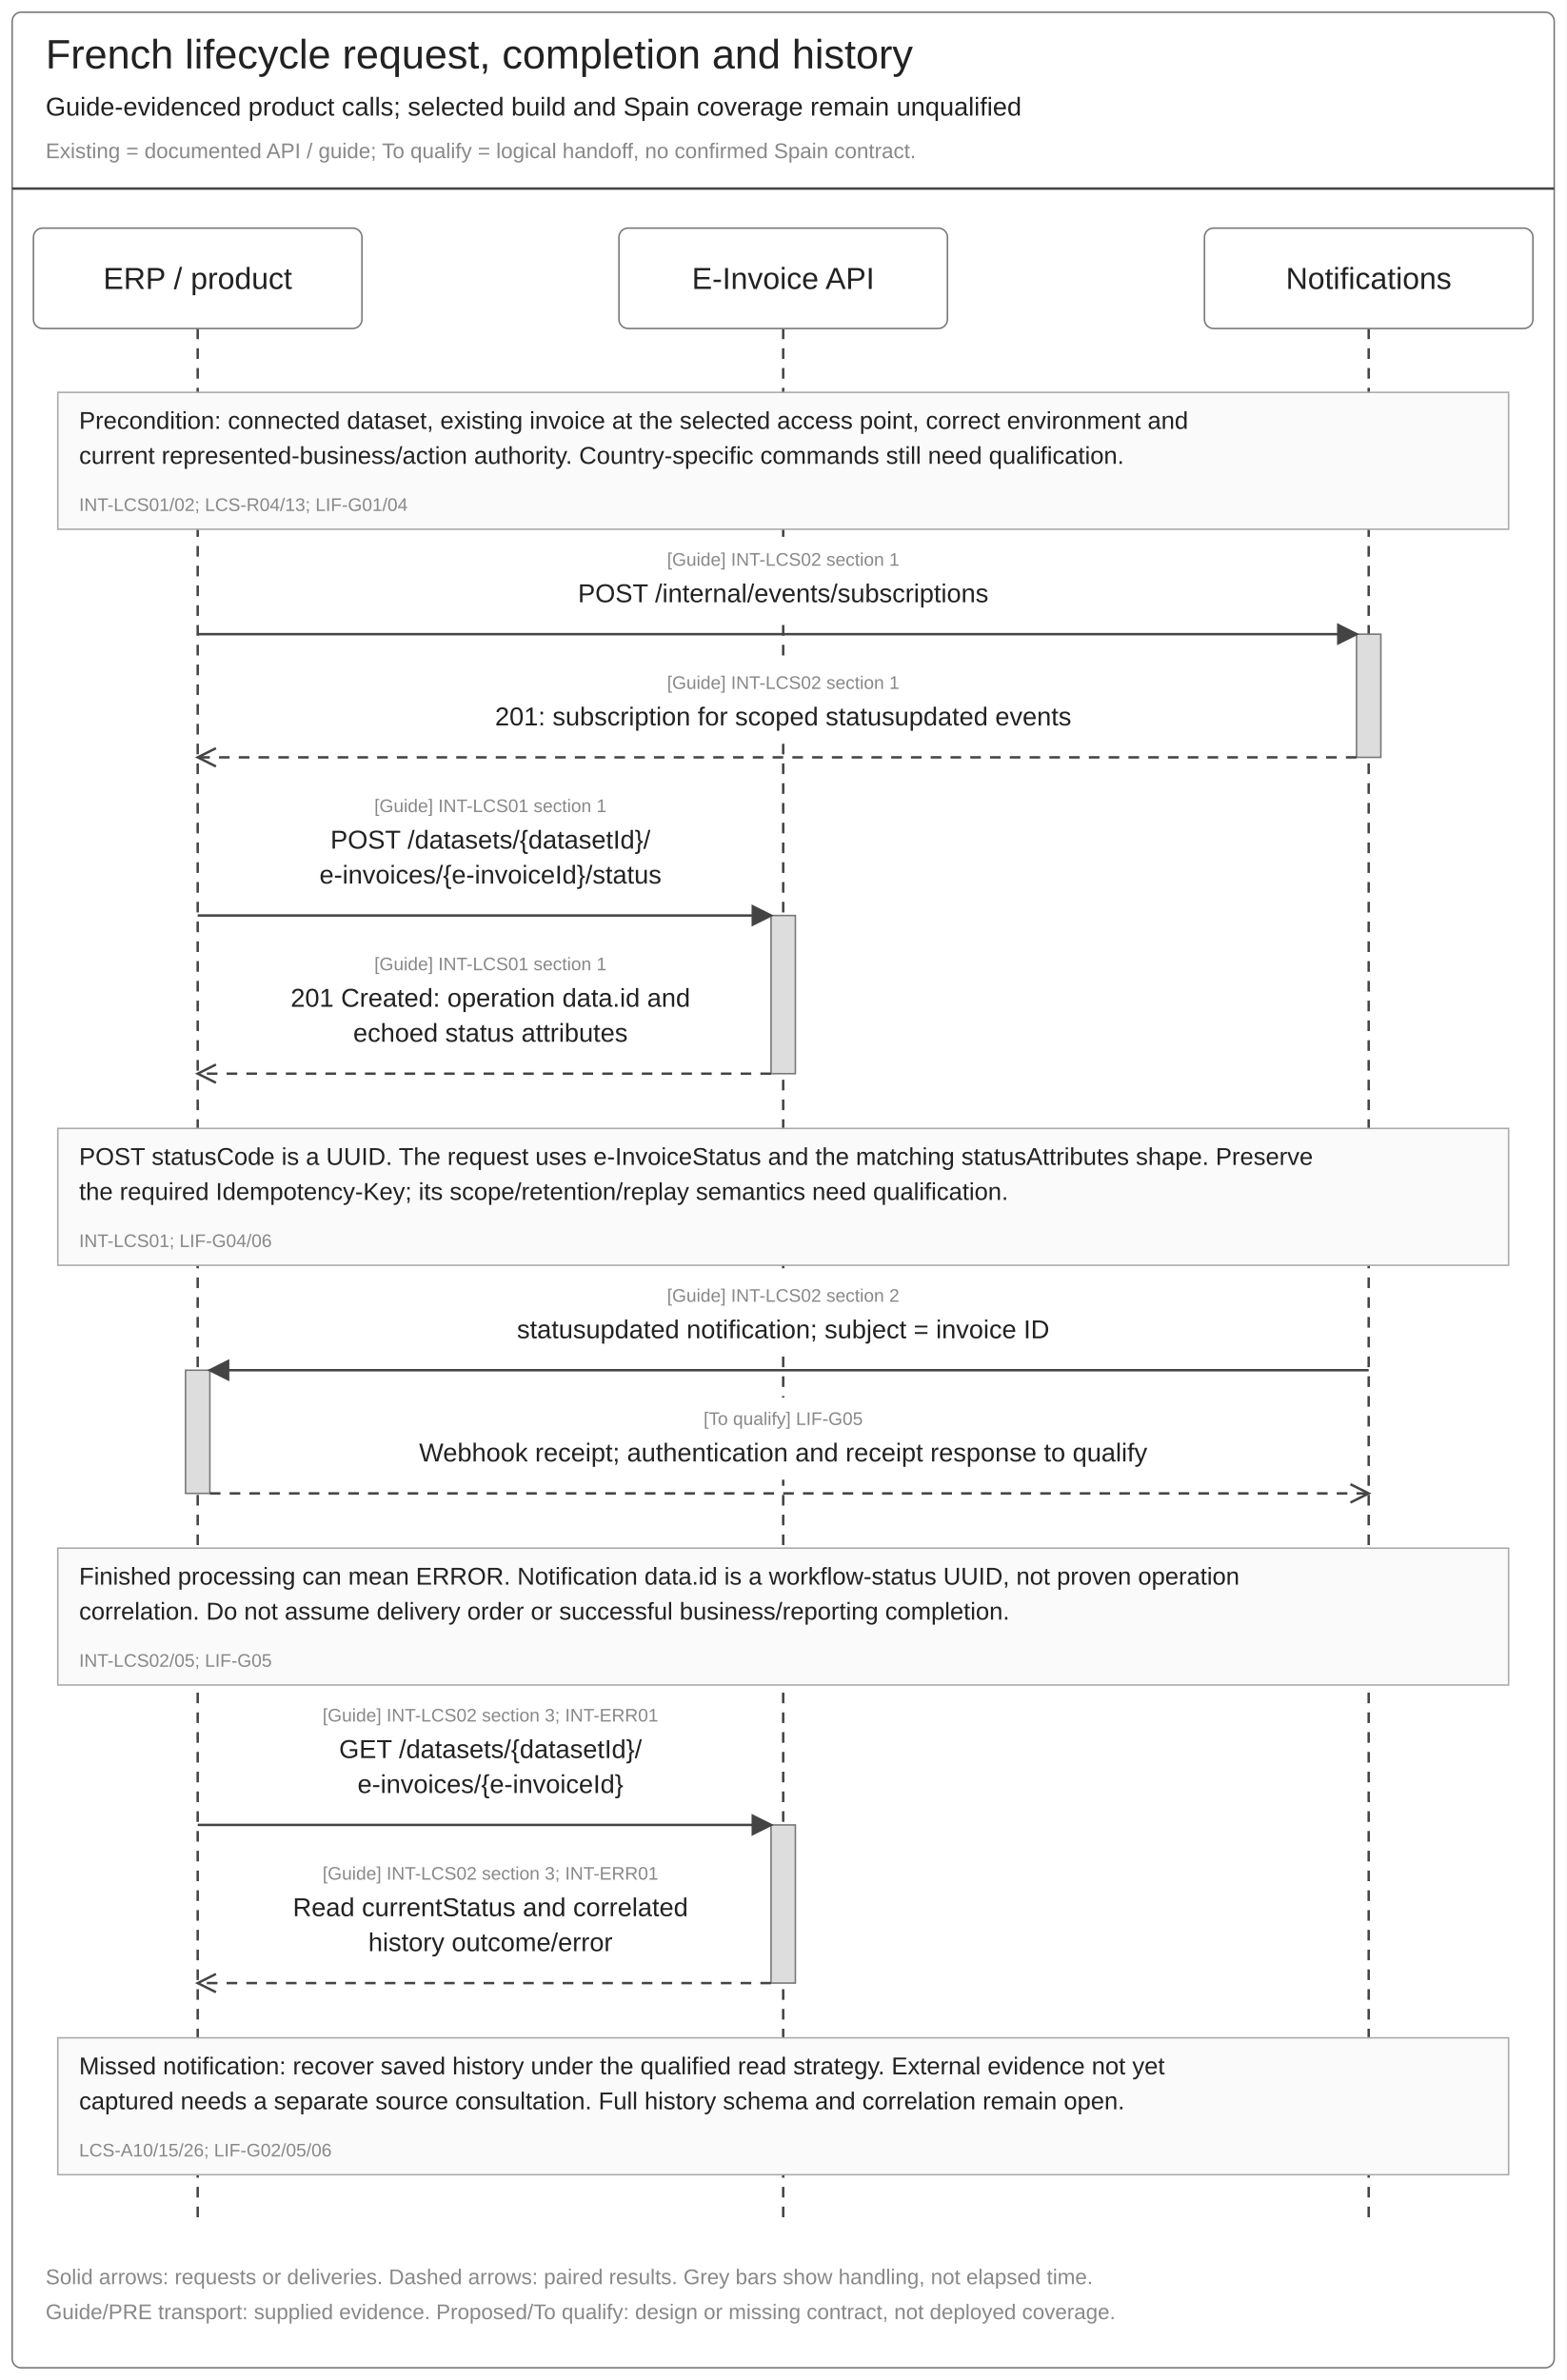
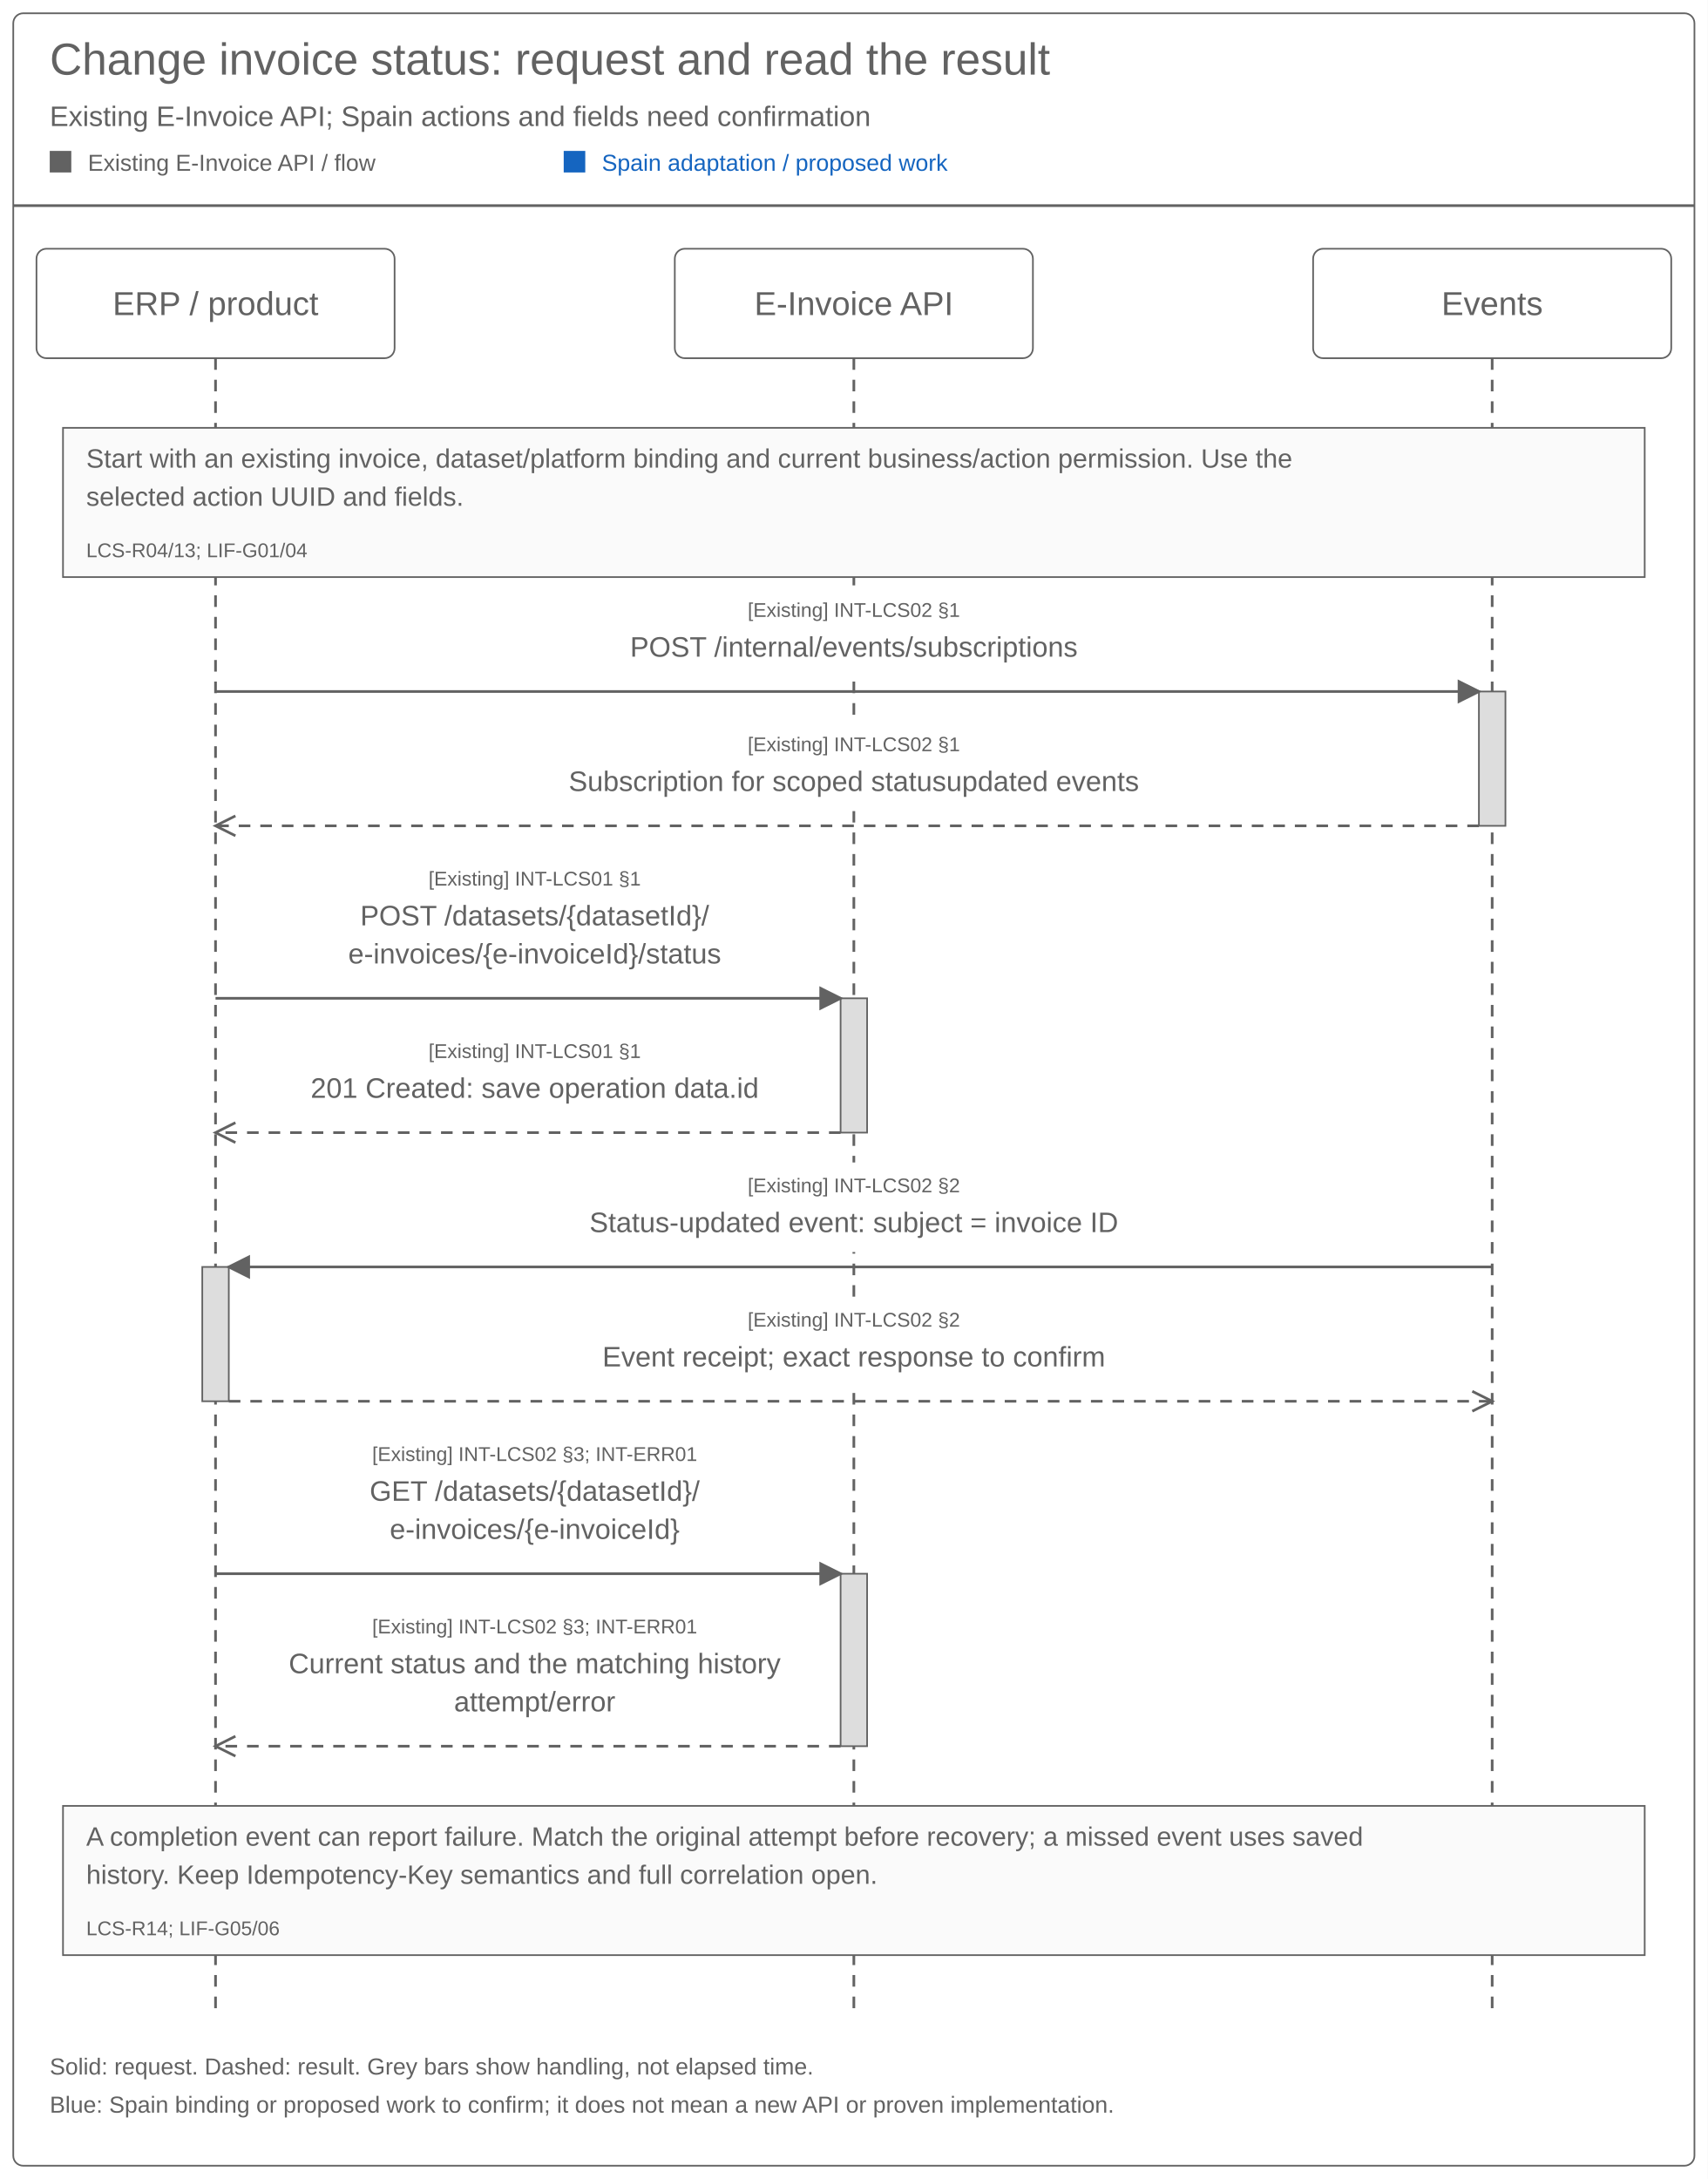
- <svg xmlns="http://www.w3.org/2000/svg" aria-label="French lifecycle request, completion and history" width="1030" height="1565" viewBox="0 0 1030 1565" role="img">
-   <rect width="1030" height="1565" fill="white" />
-   <rect x="8" y="8" width="1014" height="1549" fill="white" stroke="#777777" rx="6" />
-   <text font-family="Arial, sans-serif" font-size="27" text-anchor="start" x="30" y="45" fill="#222222">French lifecycle request, completion and history</text>
-   <text font-family="Arial, sans-serif" font-size="17" text-anchor="start" x="30" y="76" fill="#222222">Guide-evidenced product calls; selected build and Spain coverage remain unqualified</text>
-   <text font-family="Arial, sans-serif" font-size="14" text-anchor="start" x="30" y="104" fill="#888888">Existing = documented API / guide; To qualify = logical handoff, no confirmed Spain contract.</text>
-   <path d="M 8,124 L 1022,124" fill="none" stroke="#444444" stroke-width="1.6" />
-   <path d="M 130,216 L 130,1462" fill="none" stroke="#444444" stroke-width="1.6" stroke-dasharray="7 6" />
-   <rect x="22" y="150" width="216" height="66" fill="white" stroke="#777777" rx="6" />
-   <text font-family="Arial, sans-serif" font-size="20" text-anchor="middle" x="130" y="190" fill="#222222">ERP / product</text>
-   <path d="M 515,216 L 515,1462" fill="none" stroke="#444444" stroke-width="1.6" stroke-dasharray="7 6" />
-   <rect x="407" y="150" width="216" height="66" fill="white" stroke="#777777" rx="6" />
-   <text font-family="Arial, sans-serif" font-size="20" text-anchor="middle" x="515" y="190" fill="#222222">E-Invoice API</text>
-   <path d="M 900,216 L 900,1462" fill="none" stroke="#444444" stroke-width="1.6" stroke-dasharray="7 6" />
-   <rect x="792" y="150" width="216" height="66" fill="white" stroke="#777777" rx="6" />
-   <text font-family="Arial, sans-serif" font-size="20" text-anchor="middle" x="900" y="190" fill="#222222">Notifications</text>
-   <rect x="892" y="417" width="16" height="81" fill="#dddddd" stroke="#777777" rx="0" />
-   <rect x="507" y="602" width="16" height="104" fill="#dddddd" stroke="#777777" rx="0" />
-   <rect x="122" y="901" width="16" height="81" fill="#dddddd" stroke="#777777" rx="0" />
-   <rect x="507" y="1200" width="16" height="104" fill="#dddddd" stroke="#777777" rx="0" />
-   <rect x="38" y="258" width="954" height="90" fill="#fafafa" stroke="#aaaaaa" rx="0" />
-   <text font-family="Arial, sans-serif" font-size="16" text-anchor="start" x="52" y="282" fill="#222222">Precondition: connected dataset, existing invoice at the selected access point, correct environment and</text>
-   <text font-family="Arial, sans-serif" font-size="16" text-anchor="start" x="52" y="305" fill="#222222">current represented-business/action authority. Country-specific commands still need qualification.</text>
-   <text font-family="Arial, sans-serif" font-size="12" text-anchor="start" x="52" y="336" fill="#888888">INT-LCS01/02; LCS-R04/13; LIF-G01/04</text>
-   <rect x="38" y="742" width="954" height="90" fill="#fafafa" stroke="#aaaaaa" rx="0" />
-   <text font-family="Arial, sans-serif" font-size="16" text-anchor="start" x="52" y="766" fill="#222222">POST statusCode is a UUID. The request uses e-InvoiceStatus and the matching statusAttributes shape. Preserve</text>
-   <text font-family="Arial, sans-serif" font-size="16" text-anchor="start" x="52" y="789" fill="#222222">the required Idempotency-Key; its scope/retention/replay semantics need qualification.</text>
-   <text font-family="Arial, sans-serif" font-size="12" text-anchor="start" x="52" y="820" fill="#888888">INT-LCS01; LIF-G04/06</text>
-   <rect x="38" y="1018" width="954" height="90" fill="#fafafa" stroke="#aaaaaa" rx="0" />
-   <text font-family="Arial, sans-serif" font-size="16" text-anchor="start" x="52" y="1042" fill="#222222">Finished processing can mean ERROR. Notification data.id is a workflow-status UUID, not proven operation</text>
-   <text font-family="Arial, sans-serif" font-size="16" text-anchor="start" x="52" y="1065" fill="#222222">correlation. Do not assume delivery order or successful business/reporting completion.</text>
-   <text font-family="Arial, sans-serif" font-size="12" text-anchor="start" x="52" y="1096" fill="#888888">INT-LCS02/05; LIF-G05</text>
-   <rect x="38" y="1340" width="954" height="90" fill="#fafafa" stroke="#aaaaaa" rx="0" />
-   <text font-family="Arial, sans-serif" font-size="16" text-anchor="start" x="52" y="1364" fill="#222222">Missed notification: recover saved history under the qualified read strategy. External evidence not yet</text>
-   <text font-family="Arial, sans-serif" font-size="16" text-anchor="start" x="52" y="1387" fill="#222222">captured needs a separate source consultation. Full history schema and correlation remain open.</text>
-   <text font-family="Arial, sans-serif" font-size="12" text-anchor="start" x="52" y="1418" fill="#888888">LCS-A10/15/26; LIF-G02/05/06</text>
+ <svg xmlns="http://www.w3.org/2000/svg" aria-label="Change invoice status: request and read the result" width="1030" height="1314" viewBox="0 0 1030 1314" role="img">
+   <rect width="1030" height="1314" fill="white" />
+   <rect x="8" y="8" width="1014" height="1298" fill="white" stroke="#626262" rx="6" />
+   <text font-family="Arial, sans-serif" font-size="27" text-anchor="start" x="30" y="45" fill="#626262">Change invoice status: request and read the result</text>
+   <text font-family="Arial, sans-serif" font-size="17" text-anchor="start" x="30" y="76" fill="#626262">Existing E-Invoice API; Spain actions and fields need confirmation</text>
+   <path d="M 8,124 L 1022,124" fill="none" stroke="#626262" stroke-width="1.6" />
+   <path d="M 130,216 L 130,1211" fill="none" stroke="#626262" stroke-width="1.6" stroke-dasharray="7 6" />
+   <rect x="22" y="150" width="216" height="66" fill="white" stroke="#626262" rx="6" />
+   <text font-family="Arial, sans-serif" font-size="20" text-anchor="middle" x="130" y="190" fill="#626262">ERP / product</text>
+   <path d="M 515,216 L 515,1211" fill="none" stroke="#626262" stroke-width="1.6" stroke-dasharray="7 6" />
+   <rect x="407" y="150" width="216" height="66" fill="white" stroke="#626262" rx="6" />
+   <text font-family="Arial, sans-serif" font-size="20" text-anchor="middle" x="515" y="190" fill="#626262">E-Invoice API</text>
+   <path d="M 900,216 L 900,1211" fill="none" stroke="#626262" stroke-width="1.6" stroke-dasharray="7 6" />
+   <rect x="792" y="150" width="216" height="66" fill="white" stroke="#626262" rx="6" />
+   <text font-family="Arial, sans-serif" font-size="20" text-anchor="middle" x="900" y="190" fill="#626262">Events</text>
+   <rect x="892" y="417" width="16" height="81" fill="#dddddd" stroke="#626262" rx="0" />
+   <rect x="507" y="602" width="16" height="81" fill="#dddddd" stroke="#626262" rx="0" />
+   <rect x="122" y="764" width="16" height="81" fill="#dddddd" stroke="#626262" rx="0" />
+   <rect x="507" y="949" width="16" height="104" fill="#dddddd" stroke="#626262" rx="0" />
+   <rect x="38" y="258" width="954" height="90" fill="#fafafa" stroke="#626262" rx="0" />
+   <text font-family="Arial, sans-serif" font-size="16" text-anchor="start" x="52" y="282" fill="#626262">Start with an existing invoice, dataset/platform binding and current business/action permission. Use the</text>
+   <text font-family="Arial, sans-serif" font-size="16" text-anchor="start" x="52" y="305" fill="#626262">selected action UUID and fields.</text>
+   <text font-family="Arial, sans-serif" font-size="12" text-anchor="start" x="52" y="336" fill="#626262">LCS-R04/13; LIF-G01/04</text>
+   <rect x="38" y="1089" width="954" height="90" fill="#fafafa" stroke="#626262" rx="0" />
+   <text font-family="Arial, sans-serif" font-size="16" text-anchor="start" x="52" y="1113" fill="#626262">A completion event can report failure. Match the original attempt before recovery; a missed event uses saved</text>
+   <text font-family="Arial, sans-serif" font-size="16" text-anchor="start" x="52" y="1136" fill="#626262">history. Keep Idempotency-Key semantics and full correlation open.</text>
+   <text font-family="Arial, sans-serif" font-size="12" text-anchor="start" x="52" y="1167" fill="#626262">LCS-R14; LIF-G05/06</text>
  <rect x="142" y="354" width="746" height="54" fill="white" stroke="none" rx="0" />
-   <text font-family="Arial, sans-serif" font-size="12" text-anchor="middle" x="515.0" y="372" fill="#888888">[Guide] INT-LCS02 section 1</text>
-   <text font-family="Arial, sans-serif" font-size="17" text-anchor="middle" x="515.0" y="396" fill="#222222">POST /internal/events/subscriptions</text>
-   <path d="M 130,417 L 892,417" fill="none" stroke="#444444" stroke-width="1.6" />
-   <path stroke-width="1.6" d="M 880,411 L 892,417 L 880,423 Z" fill="#444444" stroke="#444444" />
+   <text font-family="Arial, sans-serif" font-size="12" text-anchor="middle" x="515.0" y="372" fill="#626262">[Existing] INT-LCS02 §1</text>
+   <text font-family="Arial, sans-serif" font-size="17" text-anchor="middle" x="515.0" y="396" fill="#626262">POST /internal/events/subscriptions</text>
+   <path d="M 130,417 L 892,417" fill="none" stroke="#626262" stroke-width="1.6" />
+   <path stroke-width="1.6" d="M 880,411 L 892,417 L 880,423 Z" fill="#626262" stroke="#626262" />
  <rect x="142" y="435" width="746" height="54" fill="white" stroke="none" rx="0" />
-   <text font-family="Arial, sans-serif" font-size="12" text-anchor="middle" x="515.0" y="453" fill="#888888">[Guide] INT-LCS02 section 1</text>
-   <text font-family="Arial, sans-serif" font-size="17" text-anchor="middle" x="515.0" y="477" fill="#222222">201: subscription for scoped statusupdated events</text>
-   <path d="M 892,498 L 130,498" fill="none" stroke="#444444" stroke-width="1.6" stroke-dasharray="7 6" />
-   <path stroke-width="1.6" d="M 142,492 L 130,498 L 142,504" fill="none" stroke="#444444" />
+   <text font-family="Arial, sans-serif" font-size="12" text-anchor="middle" x="515.0" y="453" fill="#626262">[Existing] INT-LCS02 §1</text>
+   <text font-family="Arial, sans-serif" font-size="17" text-anchor="middle" x="515.0" y="477" fill="#626262">Subscription for scoped statusupdated events</text>
+   <path d="M 892,498 L 130,498" fill="none" stroke="#626262" stroke-width="1.6" stroke-dasharray="7 6" />
+   <path stroke-width="1.6" d="M 142,492 L 130,498 L 142,504" fill="none" stroke="#626262" />
  <rect x="142" y="516" width="361" height="77" fill="white" stroke="none" rx="0" />
-   <text font-family="Arial, sans-serif" font-size="12" text-anchor="middle" x="322.5" y="534" fill="#888888">[Guide] INT-LCS01 section 1</text>
-   <text font-family="Arial, sans-serif" font-size="17" text-anchor="middle" x="322.5" y="558" fill="#222222">POST /datasets/{datasetId}/</text>
-   <text font-family="Arial, sans-serif" font-size="17" text-anchor="middle" x="322.5" y="581" fill="#222222">e-invoices/{e-invoiceId}/status</text>
-   <path d="M 130,602 L 507,602" fill="none" stroke="#444444" stroke-width="1.6" />
-   <path stroke-width="1.6" d="M 495,596 L 507,602 L 495,608 Z" fill="#444444" stroke="#444444" />
-   <rect x="142" y="620" width="361" height="77" fill="white" stroke="none" rx="0" />
-   <text font-family="Arial, sans-serif" font-size="12" text-anchor="middle" x="322.5" y="638" fill="#888888">[Guide] INT-LCS01 section 1</text>
-   <text font-family="Arial, sans-serif" font-size="17" text-anchor="middle" x="322.5" y="662" fill="#222222">201 Created: operation data.id and</text>
-   <text font-family="Arial, sans-serif" font-size="17" text-anchor="middle" x="322.5" y="685" fill="#222222">echoed status attributes</text>
-   <path d="M 507,706 L 130,706" fill="none" stroke="#444444" stroke-width="1.6" stroke-dasharray="7 6" />
-   <path stroke-width="1.6" d="M 142,700 L 130,706 L 142,712" fill="none" stroke="#444444" />
-   <rect x="142" y="838" width="746" height="54" fill="white" stroke="none" rx="0" />
-   <text font-family="Arial, sans-serif" font-size="12" text-anchor="middle" x="515.0" y="856" fill="#888888">[Guide] INT-LCS02 section 2</text>
-   <text font-family="Arial, sans-serif" font-size="17" text-anchor="middle" x="515.0" y="880" fill="#222222">statusupdated notification; subject = invoice ID</text>
-   <path d="M 900,901 L 138,901" fill="none" stroke="#444444" stroke-width="1.6" />
-   <path stroke-width="1.6" d="M 150,895 L 138,901 L 150,907 Z" fill="#444444" stroke="#444444" />
-   <rect x="142" y="919" width="746" height="54" fill="white" stroke="none" rx="0" />
-   <text font-family="Arial, sans-serif" font-size="12" text-anchor="middle" x="515.0" y="937" fill="#888888">[To qualify] LIF-G05</text>
-   <text font-family="Arial, sans-serif" font-size="17" text-anchor="middle" x="515.0" y="961" fill="#222222">Webhook receipt; authentication and receipt response to qualify</text>
-   <path d="M 138,982 L 900,982" fill="none" stroke="#444444" stroke-width="1.6" stroke-dasharray="7 6" />
-   <path stroke-width="1.6" d="M 888,976 L 900,982 L 888,988" fill="none" stroke="#444444" />
-   <rect x="142" y="1114" width="361" height="77" fill="white" stroke="none" rx="0" />
-   <text font-family="Arial, sans-serif" font-size="12" text-anchor="middle" x="322.5" y="1132" fill="#888888">[Guide] INT-LCS02 section 3; INT-ERR01</text>
-   <text font-family="Arial, sans-serif" font-size="17" text-anchor="middle" x="322.5" y="1156" fill="#222222">GET /datasets/{datasetId}/</text>
-   <text font-family="Arial, sans-serif" font-size="17" text-anchor="middle" x="322.5" y="1179" fill="#222222">e-invoices/{e-invoiceId}</text>
-   <path d="M 130,1200 L 507,1200" fill="none" stroke="#444444" stroke-width="1.6" />
-   <path stroke-width="1.6" d="M 495,1194 L 507,1200 L 495,1206 Z" fill="#444444" stroke="#444444" />
-   <rect x="142" y="1218" width="361" height="77" fill="white" stroke="none" rx="0" />
-   <text font-family="Arial, sans-serif" font-size="12" text-anchor="middle" x="322.5" y="1236" fill="#888888">[Guide] INT-LCS02 section 3; INT-ERR01</text>
-   <text font-family="Arial, sans-serif" font-size="17" text-anchor="middle" x="322.5" y="1260" fill="#222222">Read currentStatus and correlated</text>
-   <text font-family="Arial, sans-serif" font-size="17" text-anchor="middle" x="322.5" y="1283" fill="#222222">history outcome/error</text>
-   <path d="M 507,1304 L 130,1304" fill="none" stroke="#444444" stroke-width="1.6" stroke-dasharray="7 6" />
-   <path stroke-width="1.6" d="M 142,1298 L 130,1304 L 142,1310" fill="none" stroke="#444444" />
-   <text font-family="Arial, sans-serif" font-size="14" text-anchor="start" x="30" y="1502" fill="#888888">Solid arrows: requests or deliveries. Dashed arrows: paired results. Grey bars show handling, not elapsed time.</text>
-   <text font-family="Arial, sans-serif" font-size="14" text-anchor="start" x="30" y="1525" fill="#888888">Guide/PRE transport: supplied evidence. Proposed/To qualify: design or missing contract, not deployed coverage.</text>
+   <text font-family="Arial, sans-serif" font-size="12" text-anchor="middle" x="322.5" y="534" fill="#626262">[Existing] INT-LCS01 §1</text>
+   <text font-family="Arial, sans-serif" font-size="17" text-anchor="middle" x="322.5" y="558" fill="#626262">POST /datasets/{datasetId}/</text>
+   <text font-family="Arial, sans-serif" font-size="17" text-anchor="middle" x="322.5" y="581" fill="#626262">e-invoices/{e-invoiceId}/status</text>
+   <path d="M 130,602 L 507,602" fill="none" stroke="#626262" stroke-width="1.6" />
+   <path stroke-width="1.6" d="M 495,596 L 507,602 L 495,608 Z" fill="#626262" stroke="#626262" />
+   <rect x="142" y="620" width="361" height="54" fill="white" stroke="none" rx="0" />
+   <text font-family="Arial, sans-serif" font-size="12" text-anchor="middle" x="322.5" y="638" fill="#626262">[Existing] INT-LCS01 §1</text>
+   <text font-family="Arial, sans-serif" font-size="17" text-anchor="middle" x="322.5" y="662" fill="#626262">201 Created: save operation data.id</text>
+   <path d="M 507,683 L 130,683" fill="none" stroke="#626262" stroke-width="1.6" stroke-dasharray="7 6" />
+   <path stroke-width="1.6" d="M 142,677 L 130,683 L 142,689" fill="none" stroke="#626262" />
+   <rect x="142" y="701" width="746" height="54" fill="white" stroke="none" rx="0" />
+   <text font-family="Arial, sans-serif" font-size="12" text-anchor="middle" x="515.0" y="719" fill="#626262">[Existing] INT-LCS02 §2</text>
+   <text font-family="Arial, sans-serif" font-size="17" text-anchor="middle" x="515.0" y="743" fill="#626262">Status-updated event: subject = invoice ID</text>
+   <path d="M 900,764 L 138,764" fill="none" stroke="#626262" stroke-width="1.6" />
+   <path stroke-width="1.6" d="M 150,758 L 138,764 L 150,770 Z" fill="#626262" stroke="#626262" />
+   <rect x="142" y="782" width="746" height="54" fill="white" stroke="none" rx="0" />
+   <text font-family="Arial, sans-serif" font-size="12" text-anchor="middle" x="515.0" y="800" fill="#626262">[Existing] INT-LCS02 §2</text>
+   <text font-family="Arial, sans-serif" font-size="17" text-anchor="middle" x="515.0" y="824" fill="#626262">Event receipt; exact response to confirm</text>
+   <path d="M 138,845 L 900,845" fill="none" stroke="#626262" stroke-width="1.6" stroke-dasharray="7 6" />
+   <path stroke-width="1.6" d="M 888,839 L 900,845 L 888,851" fill="none" stroke="#626262" />
+   <rect x="142" y="863" width="361" height="77" fill="white" stroke="none" rx="0" />
+   <text font-family="Arial, sans-serif" font-size="12" text-anchor="middle" x="322.5" y="881" fill="#626262">[Existing] INT-LCS02 §3; INT-ERR01</text>
+   <text font-family="Arial, sans-serif" font-size="17" text-anchor="middle" x="322.5" y="905" fill="#626262">GET /datasets/{datasetId}/</text>
+   <text font-family="Arial, sans-serif" font-size="17" text-anchor="middle" x="322.5" y="928" fill="#626262">e-invoices/{e-invoiceId}</text>
+   <path d="M 130,949 L 507,949" fill="none" stroke="#626262" stroke-width="1.6" />
+   <path stroke-width="1.6" d="M 495,943 L 507,949 L 495,955 Z" fill="#626262" stroke="#626262" />
+   <rect x="142" y="967" width="361" height="77" fill="white" stroke="none" rx="0" />
+   <text font-family="Arial, sans-serif" font-size="12" text-anchor="middle" x="322.5" y="985" fill="#626262">[Existing] INT-LCS02 §3; INT-ERR01</text>
+   <text font-family="Arial, sans-serif" font-size="17" text-anchor="middle" x="322.5" y="1009" fill="#626262">Current status and the matching history</text>
+   <text font-family="Arial, sans-serif" font-size="17" text-anchor="middle" x="322.5" y="1032" fill="#626262">attempt/error</text>
+   <path d="M 507,1053 L 130,1053" fill="none" stroke="#626262" stroke-width="1.6" stroke-dasharray="7 6" />
+   <path stroke-width="1.6" d="M 142,1047 L 130,1053 L 142,1059" fill="none" stroke="#626262" />
+   <text font-family="Arial, sans-serif" font-size="14" text-anchor="start" x="30" y="1251" fill="#626262">Solid: request. Dashed: result. Grey bars show handling, not elapsed time.</text>
+   <text font-family="Arial, sans-serif" font-size="14" text-anchor="start" x="30" y="1274" fill="#626262">Blue: Spain binding or proposed work to confirm; it does not mean a new API or proven implementation.</text>
+   <rect id="reuse-legend-grey-swatch" x="30" y="91" width="13" height="13" fill="#626262" />
+   <text font-family="Arial, sans-serif" font-size="14" id="reuse-legend-grey-label" x="53" y="103" fill="#626262">Existing E-Invoice API / flow</text>
+   <rect id="reuse-legend-blue-swatch" x="340" y="91" width="13" height="13" fill="#1565C0" />
+   <text font-family="Arial, sans-serif" font-size="14" id="reuse-legend-blue-label" x="363" y="103" fill="#1565C0">Spain adaptation / proposed work</text>
</svg>
